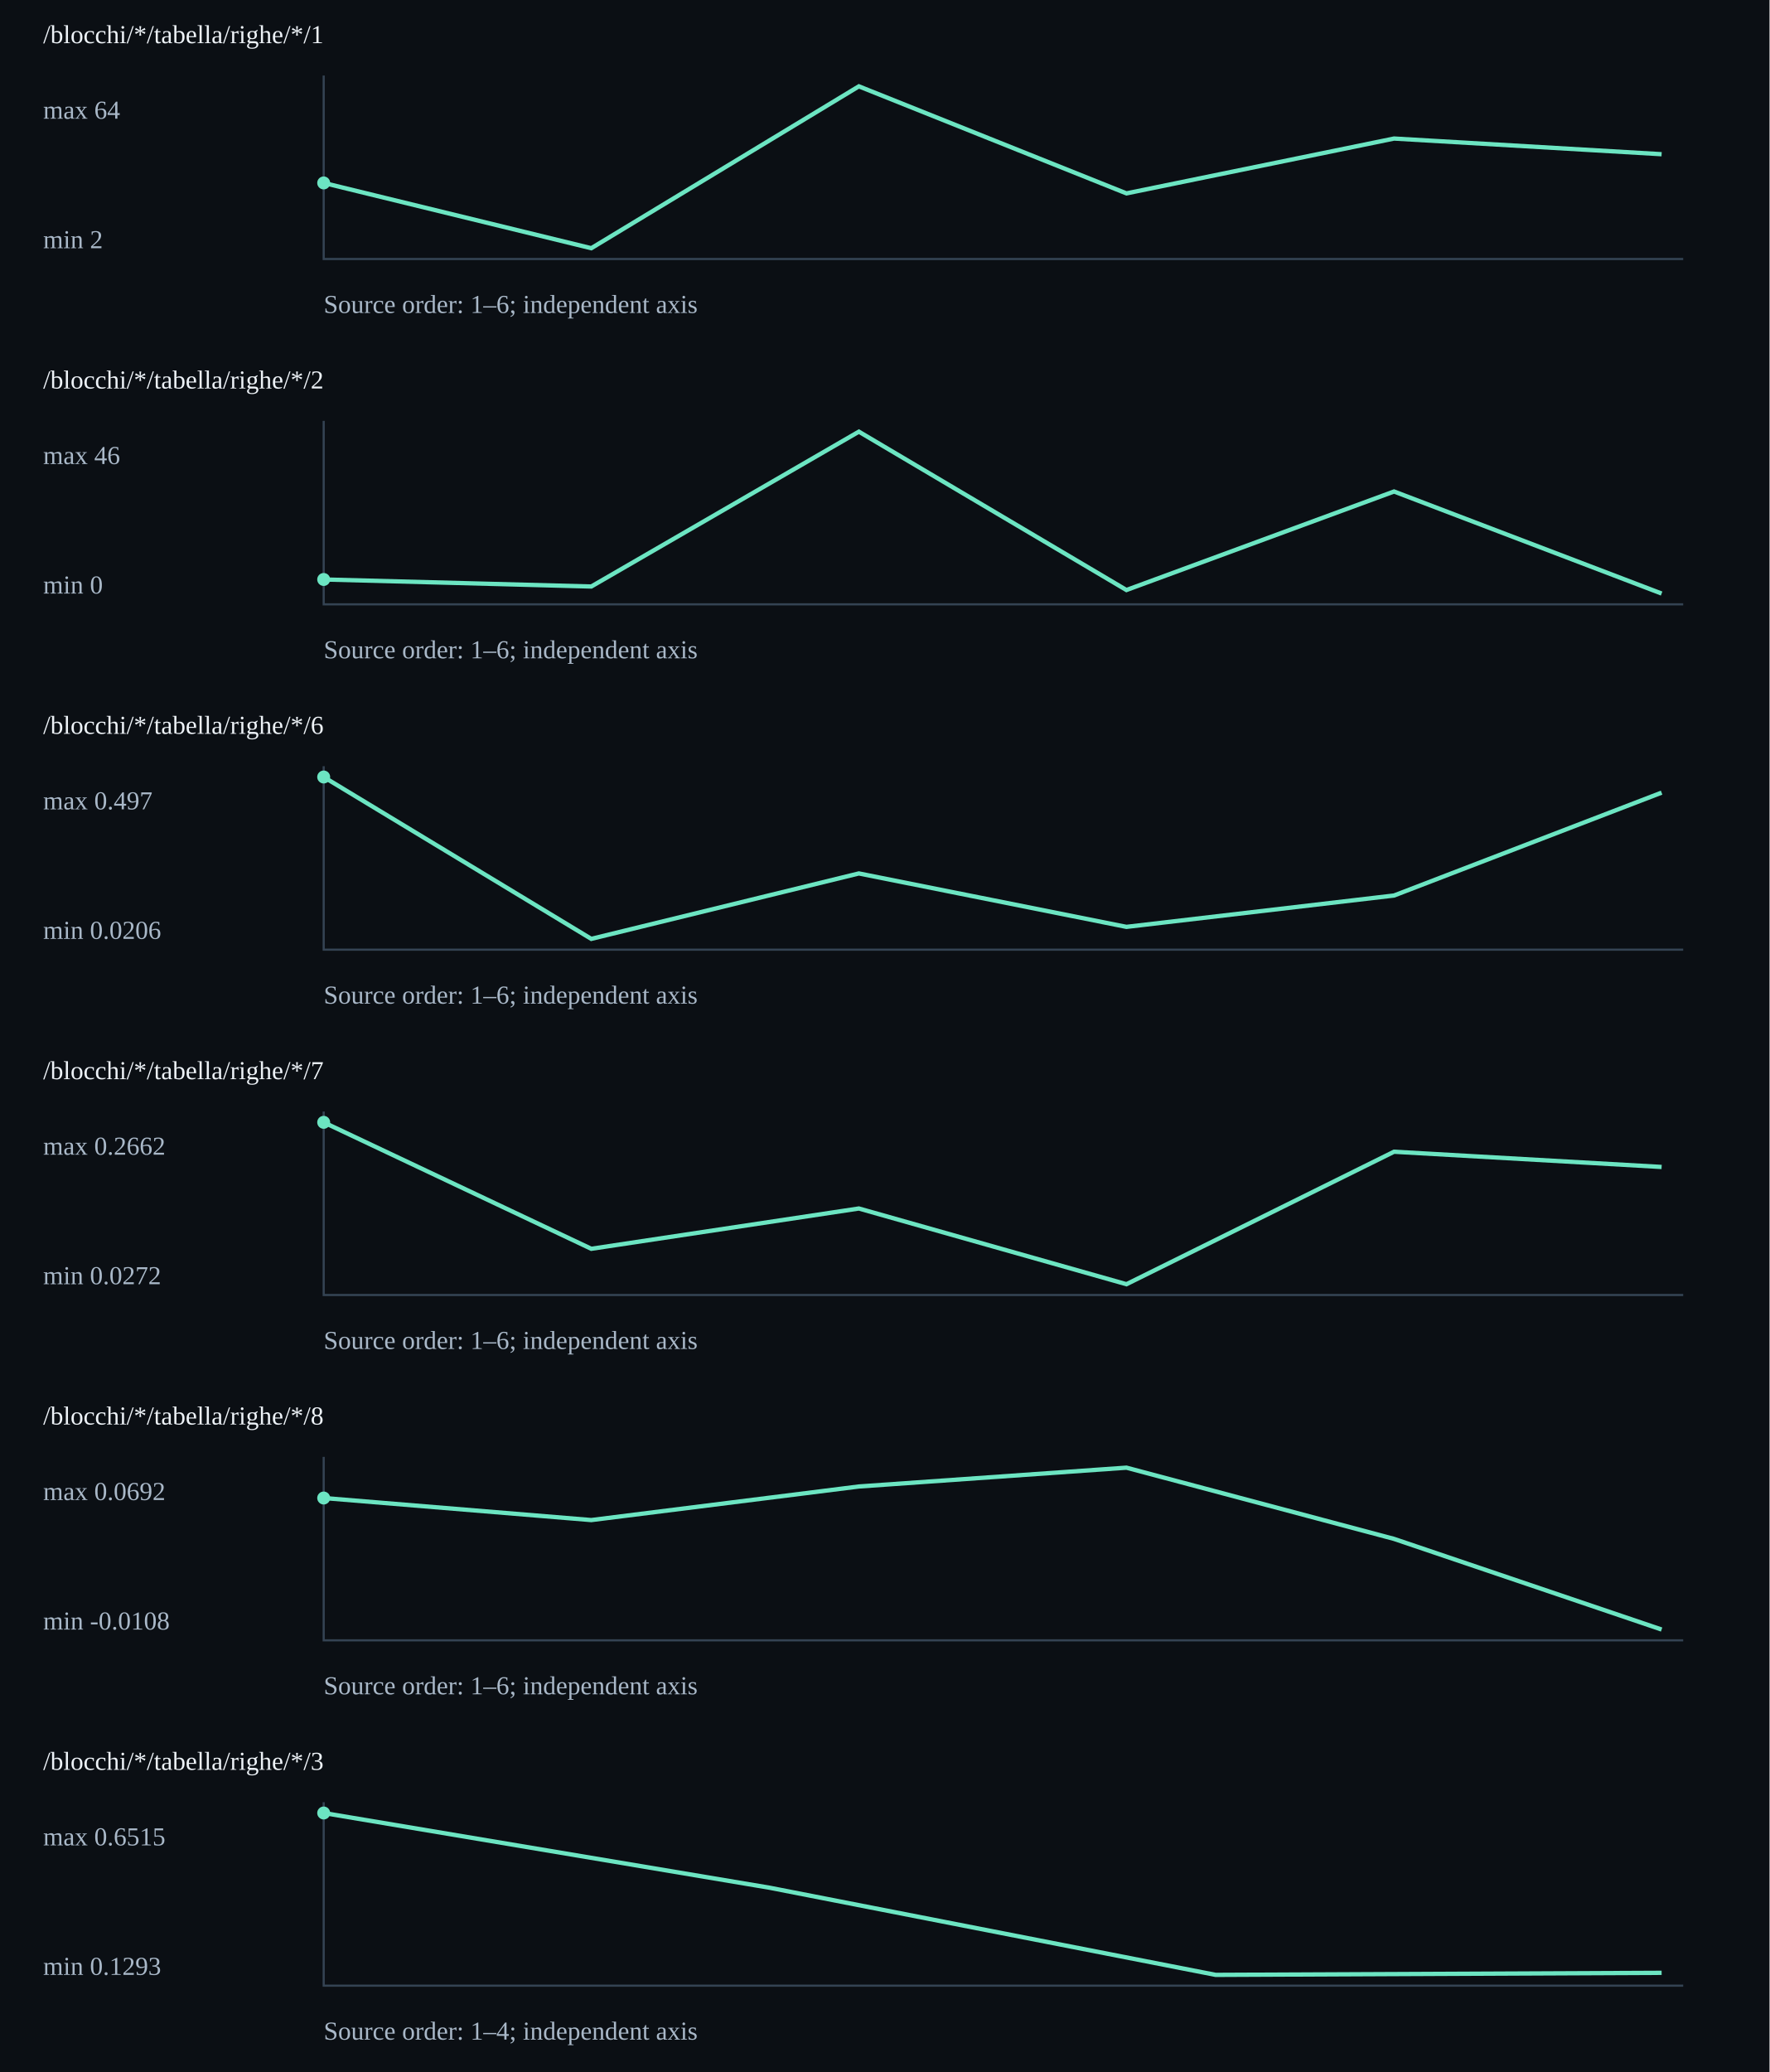
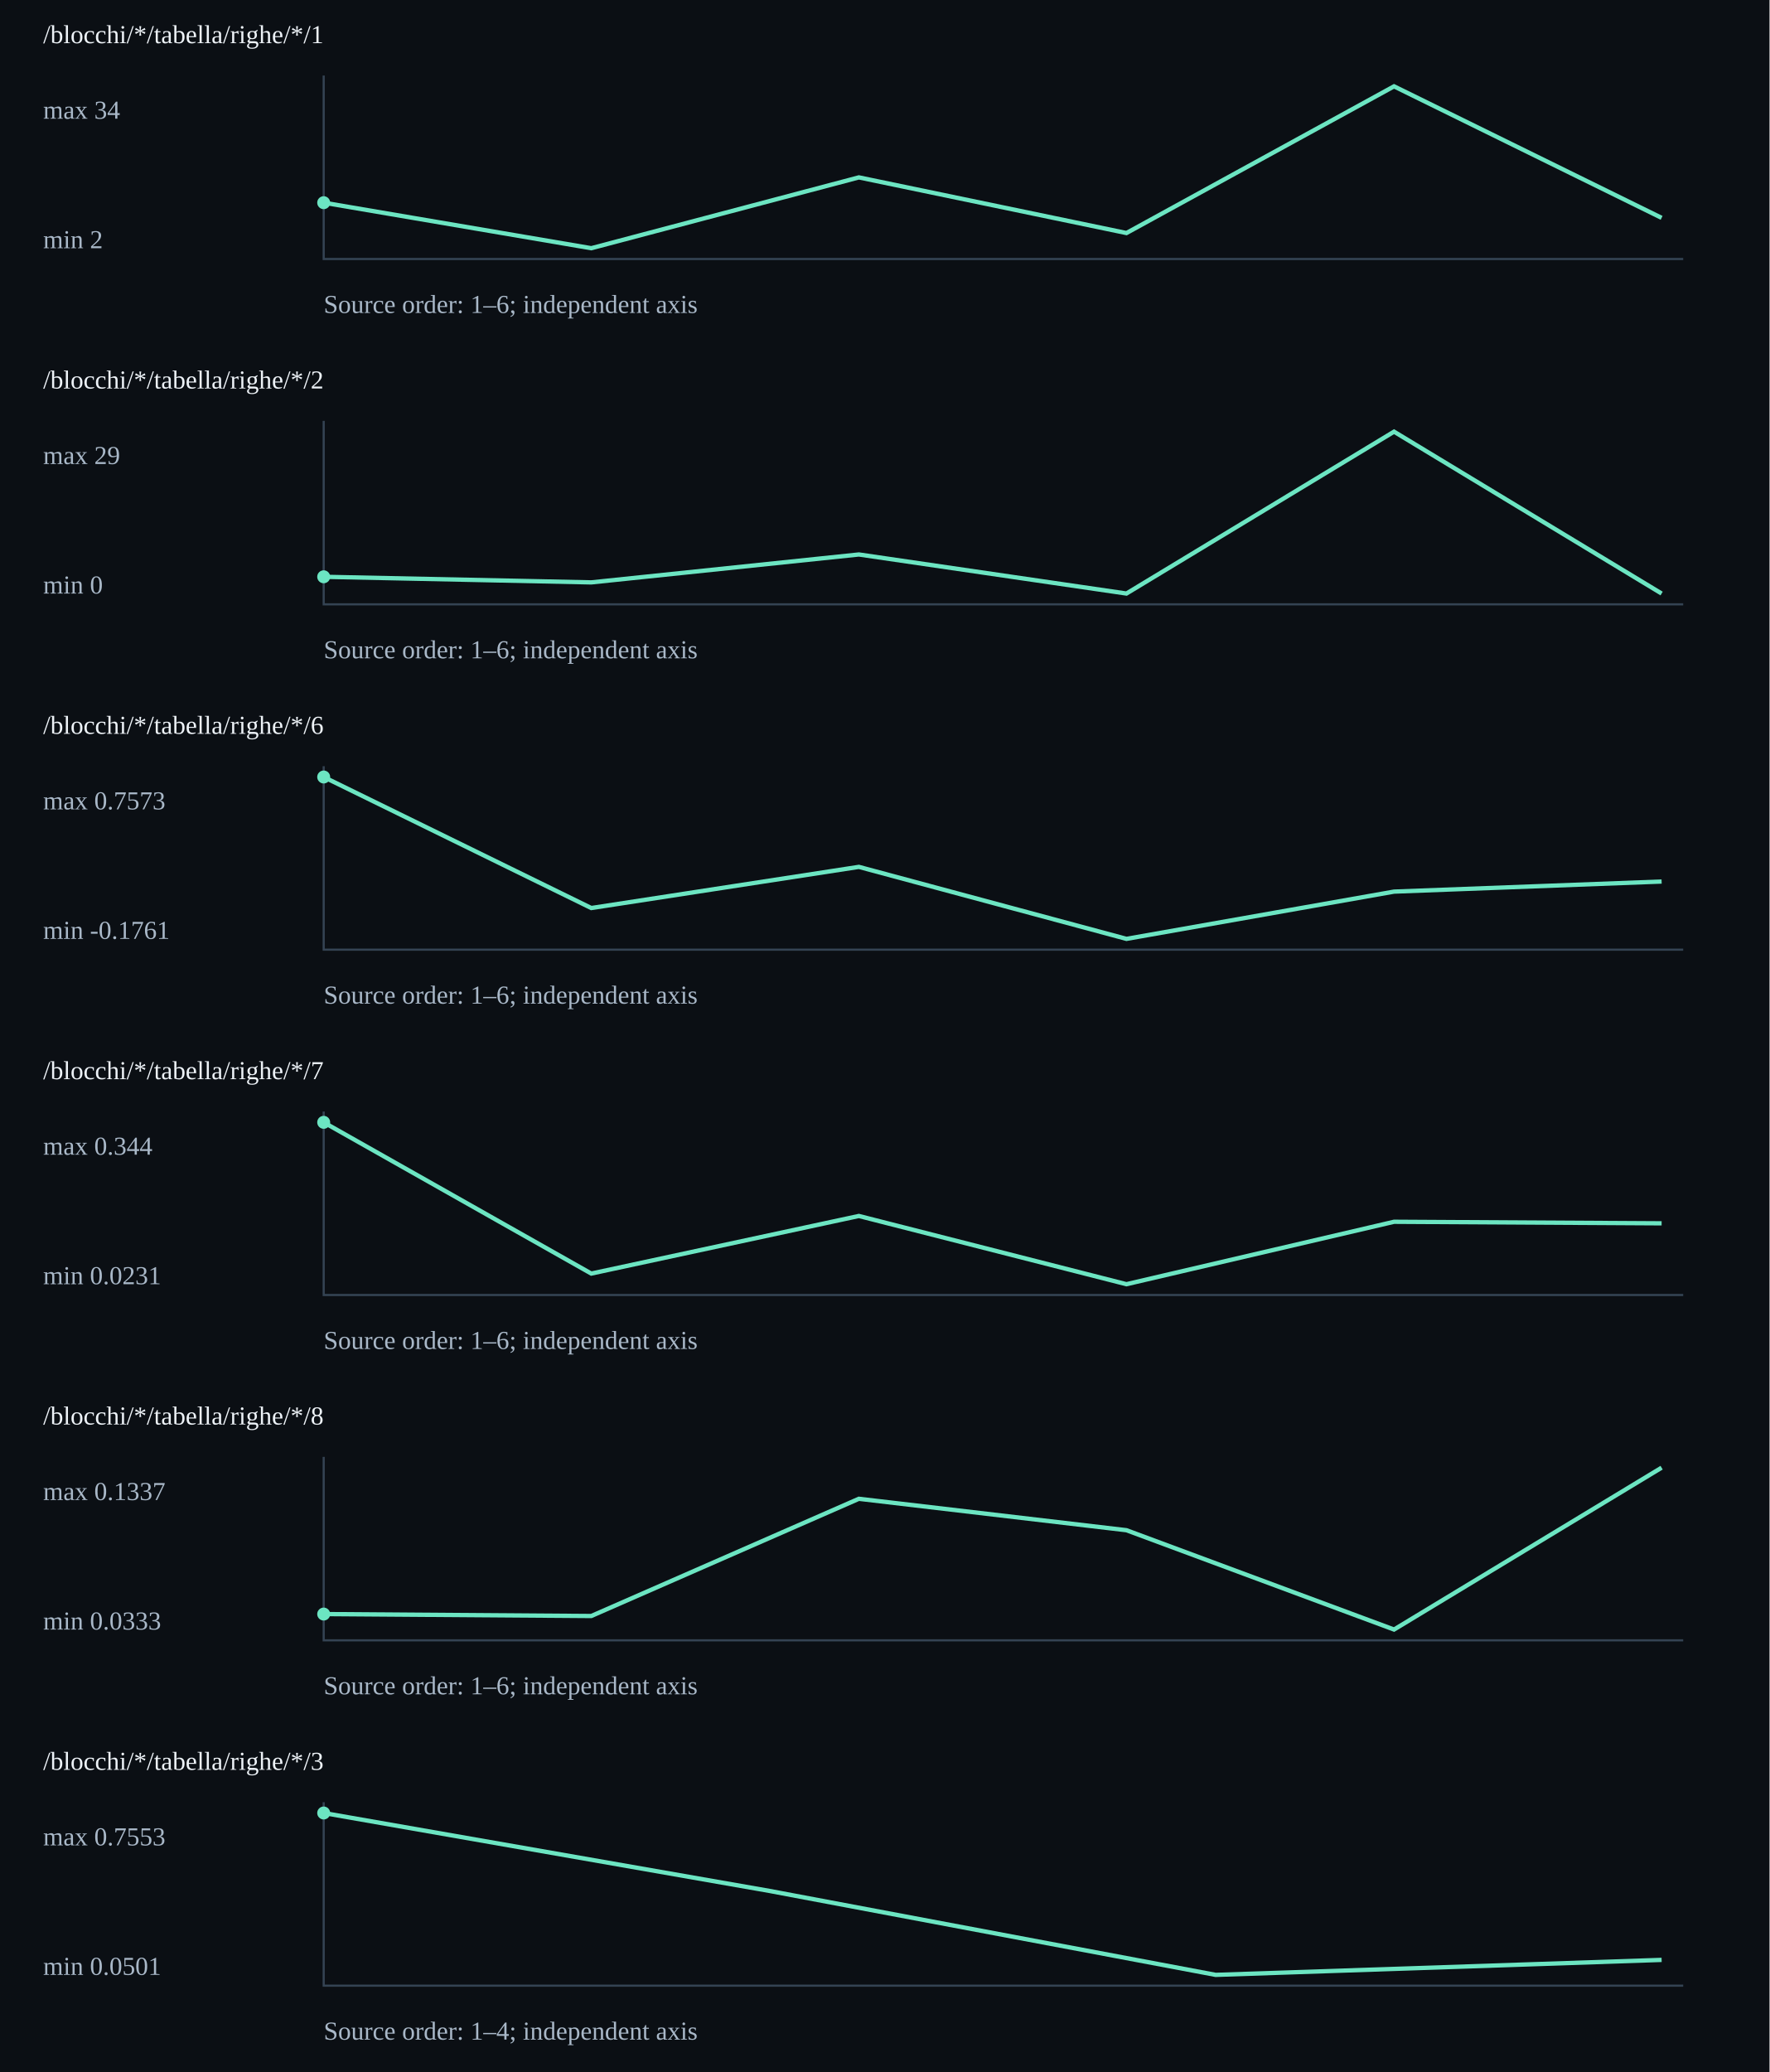
<svg xmlns="http://www.w3.org/2000/svg" viewBox="0 0 820 960" role="img">
  <rect width="100%" height="100%" fill="#0B0F14" />
  <text x="20" y="20" fill="#edf2f7" font-size="12">/blocchi/*/tabella/righe/*/1</text>
-   <text x="20" y="55" fill="#a9b8c8" font-size="12">max 64</text>
+   <text x="20" y="55" fill="#a9b8c8" font-size="12">max 34</text>
  <text x="20" y="115" fill="#a9b8c8" font-size="12">min 2</text>
  <path d="M150 35V120H780" fill="none" stroke="#344353" />
-   <polyline points="150.00,84.76 274.00,115.00 398.00,40.00 522.00,89.60 646.00,64.19 770.00,71.45" fill="none" stroke="#6ce5c2" stroke-width="2" />
-   <circle cx="150" cy="84.76" r="3" fill="#6ce5c2" />
+   <polyline points="150.00,93.91 274.00,115.00 398.00,82.19 522.00,107.97 646.00,40.00 770.00,100.94" fill="none" stroke="#6ce5c2" stroke-width="2" />
+   <circle cx="150" cy="93.91" r="3" fill="#6ce5c2" />
  <text x="150" y="145" fill="#a9b8c8" font-size="12">Source order: 1–6; independent axis</text>
  <text x="20" y="180" fill="#edf2f7" font-size="12">/blocchi/*/tabella/righe/*/2</text>
-   <text x="20" y="215" fill="#a9b8c8" font-size="12">max 46</text>
+   <text x="20" y="215" fill="#a9b8c8" font-size="12">max 29</text>
  <text x="20" y="275" fill="#a9b8c8" font-size="12">min 0</text>
  <path d="M150 195V280H780" fill="none" stroke="#344353" />
-   <polyline points="150.00,268.48 274.00,271.74 398.00,200.00 522.00,273.37 646.00,227.72 770.00,275.00" fill="none" stroke="#6ce5c2" stroke-width="2" />
-   <circle cx="150" cy="268.48" r="3" fill="#6ce5c2" />
+   <polyline points="150.00,267.24 274.00,269.83 398.00,256.90 522.00,275.00 646.00,200.00 770.00,275.00" fill="none" stroke="#6ce5c2" stroke-width="2" />
+   <circle cx="150" cy="267.24" r="3" fill="#6ce5c2" />
  <text x="150" y="305" fill="#a9b8c8" font-size="12">Source order: 1–6; independent axis</text>
  <text x="20" y="340" fill="#edf2f7" font-size="12">/blocchi/*/tabella/righe/*/6</text>
-   <text x="20" y="375" fill="#a9b8c8" font-size="12">max 0.497</text>
-   <text x="20" y="435" fill="#a9b8c8" font-size="12">min 0.0206</text>
+   <text x="20" y="375" fill="#a9b8c8" font-size="12">max 0.7573</text>
+   <text x="20" y="435" fill="#a9b8c8" font-size="12">min -0.1761</text>
  <path d="M150 355V440H780" fill="none" stroke="#344353" />
-   <polyline points="150.00,360.00 274.00,435.00 398.00,404.68 522.00,429.44 646.00,414.91 770.00,367.24" fill="none" stroke="#6ce5c2" stroke-width="2" />
+   <polyline points="150.00,360.00 274.00,420.71 398.00,401.64 522.00,435.00 646.00,413.10 770.00,408.43" fill="none" stroke="#6ce5c2" stroke-width="2" />
  <circle cx="150" cy="360.00" r="3" fill="#6ce5c2" />
  <text x="150" y="465" fill="#a9b8c8" font-size="12">Source order: 1–6; independent axis</text>
  <text x="20" y="500" fill="#edf2f7" font-size="12">/blocchi/*/tabella/righe/*/7</text>
-   <text x="20" y="535" fill="#a9b8c8" font-size="12">max 0.2662</text>
-   <text x="20" y="595" fill="#a9b8c8" font-size="12">min 0.0272</text>
+   <text x="20" y="535" fill="#a9b8c8" font-size="12">max 0.344</text>
+   <text x="20" y="595" fill="#a9b8c8" font-size="12">min 0.0231</text>
  <path d="M150 515V600H780" fill="none" stroke="#344353" />
-   <polyline points="150.00,520.00 274.00,578.59 398.00,559.92 522.00,595.00 646.00,533.62 770.00,540.68" fill="none" stroke="#6ce5c2" stroke-width="2" />
+   <polyline points="150.00,520.00 274.00,590.07 398.00,563.38 522.00,595.00 646.00,566.07 770.00,566.79" fill="none" stroke="#6ce5c2" stroke-width="2" />
  <circle cx="150" cy="520.00" r="3" fill="#6ce5c2" />
  <text x="150" y="625" fill="#a9b8c8" font-size="12">Source order: 1–6; independent axis</text>
  <text x="20" y="660" fill="#edf2f7" font-size="12">/blocchi/*/tabella/righe/*/8</text>
-   <text x="20" y="695" fill="#a9b8c8" font-size="12">max 0.0692</text>
-   <text x="20" y="755" fill="#a9b8c8" font-size="12">min -0.0108</text>
+   <text x="20" y="695" fill="#a9b8c8" font-size="12">max 0.1337</text>
+   <text x="20" y="755" fill="#a9b8c8" font-size="12">min 0.0333</text>
  <path d="M150 675V760H780" fill="none" stroke="#344353" />
-   <polyline points="150.00,694.06 274.00,704.28 398.00,688.72 522.00,680.00 646.00,713.00 770.00,755.00" fill="none" stroke="#6ce5c2" stroke-width="2" />
-   <circle cx="150" cy="694.06" r="3" fill="#6ce5c2" />
+   <polyline points="150.00,747.83 274.00,748.73 398.00,694.42 522.00,708.98 646.00,755.00 770.00,680.00" fill="none" stroke="#6ce5c2" stroke-width="2" />
+   <circle cx="150" cy="747.83" r="3" fill="#6ce5c2" />
  <text x="150" y="785" fill="#a9b8c8" font-size="12">Source order: 1–6; independent axis</text>
  <text x="20" y="820" fill="#edf2f7" font-size="12">/blocchi/*/tabella/righe/*/3</text>
-   <text x="20" y="855" fill="#a9b8c8" font-size="12">max 0.6515</text>
-   <text x="20" y="915" fill="#a9b8c8" font-size="12">min 0.1293</text>
+   <text x="20" y="855" fill="#a9b8c8" font-size="12">max 0.7553</text>
+   <text x="20" y="915" fill="#a9b8c8" font-size="12">min 0.0501</text>
  <path d="M150 835V920H780" fill="none" stroke="#344353" />
-   <polyline points="150.00,840.00 356.67,874.63 563.33,915.00 770.00,914.05" fill="none" stroke="#6ce5c2" stroke-width="2" />
+   <polyline points="150.00,840.00 356.67,876.12 563.33,915.00 770.00,908.06" fill="none" stroke="#6ce5c2" stroke-width="2" />
  <circle cx="150" cy="840.00" r="3" fill="#6ce5c2" />
  <text x="150" y="945" fill="#a9b8c8" font-size="12">Source order: 1–4; independent axis</text>
</svg>
